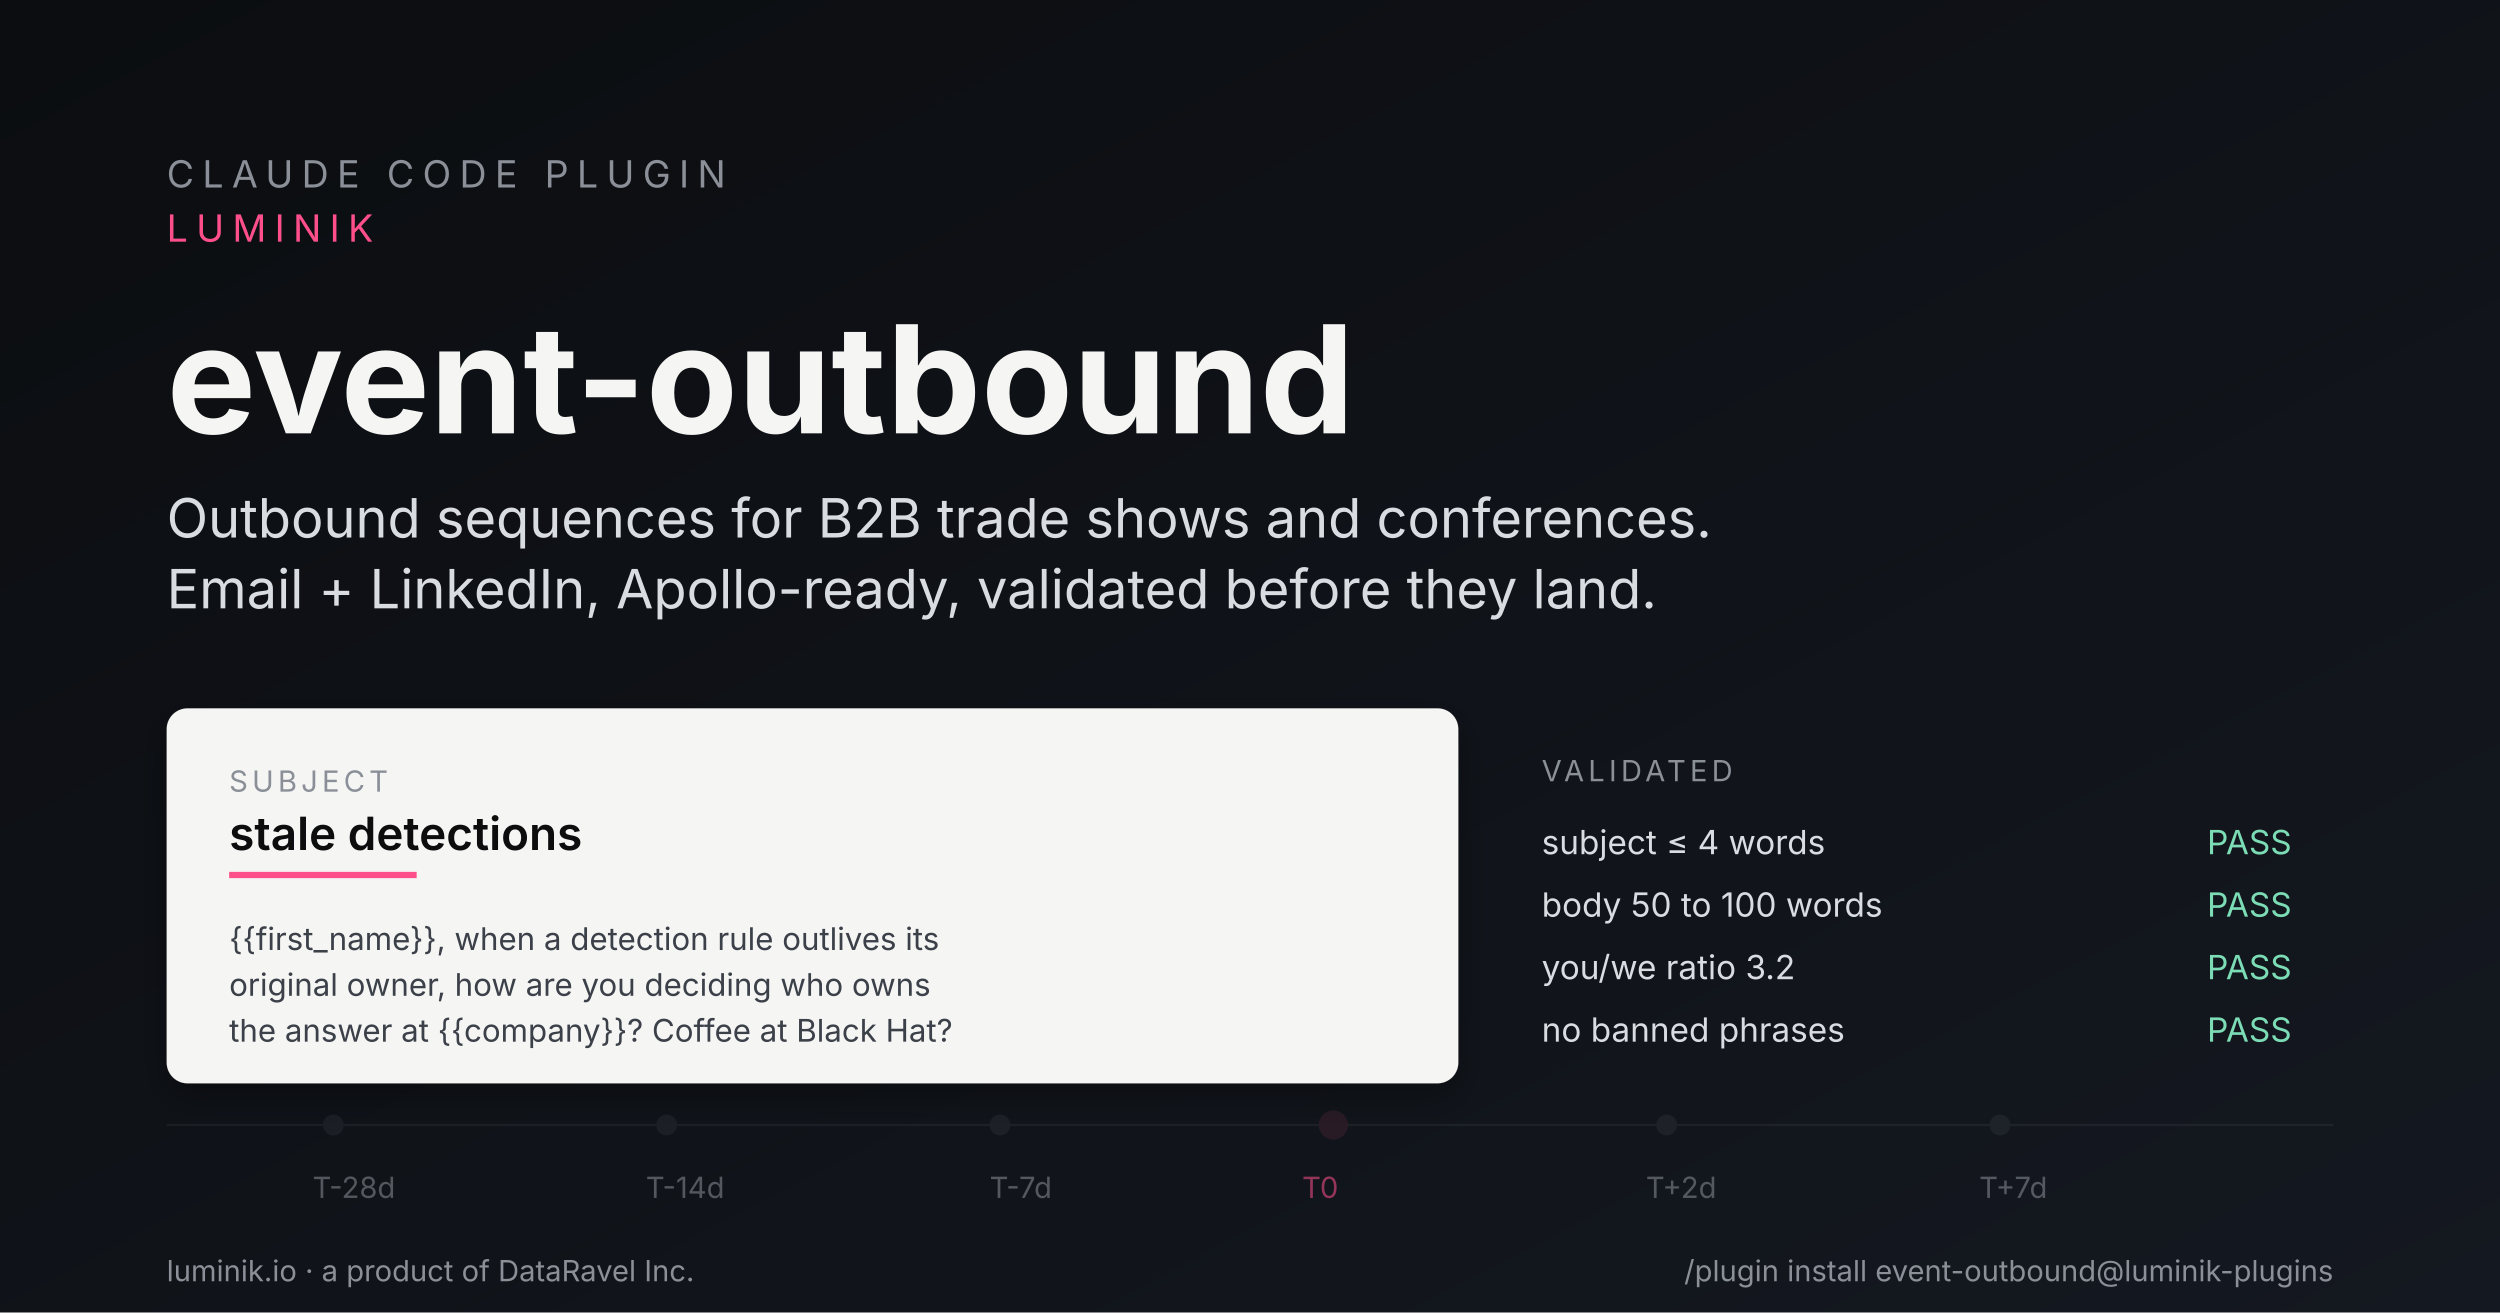
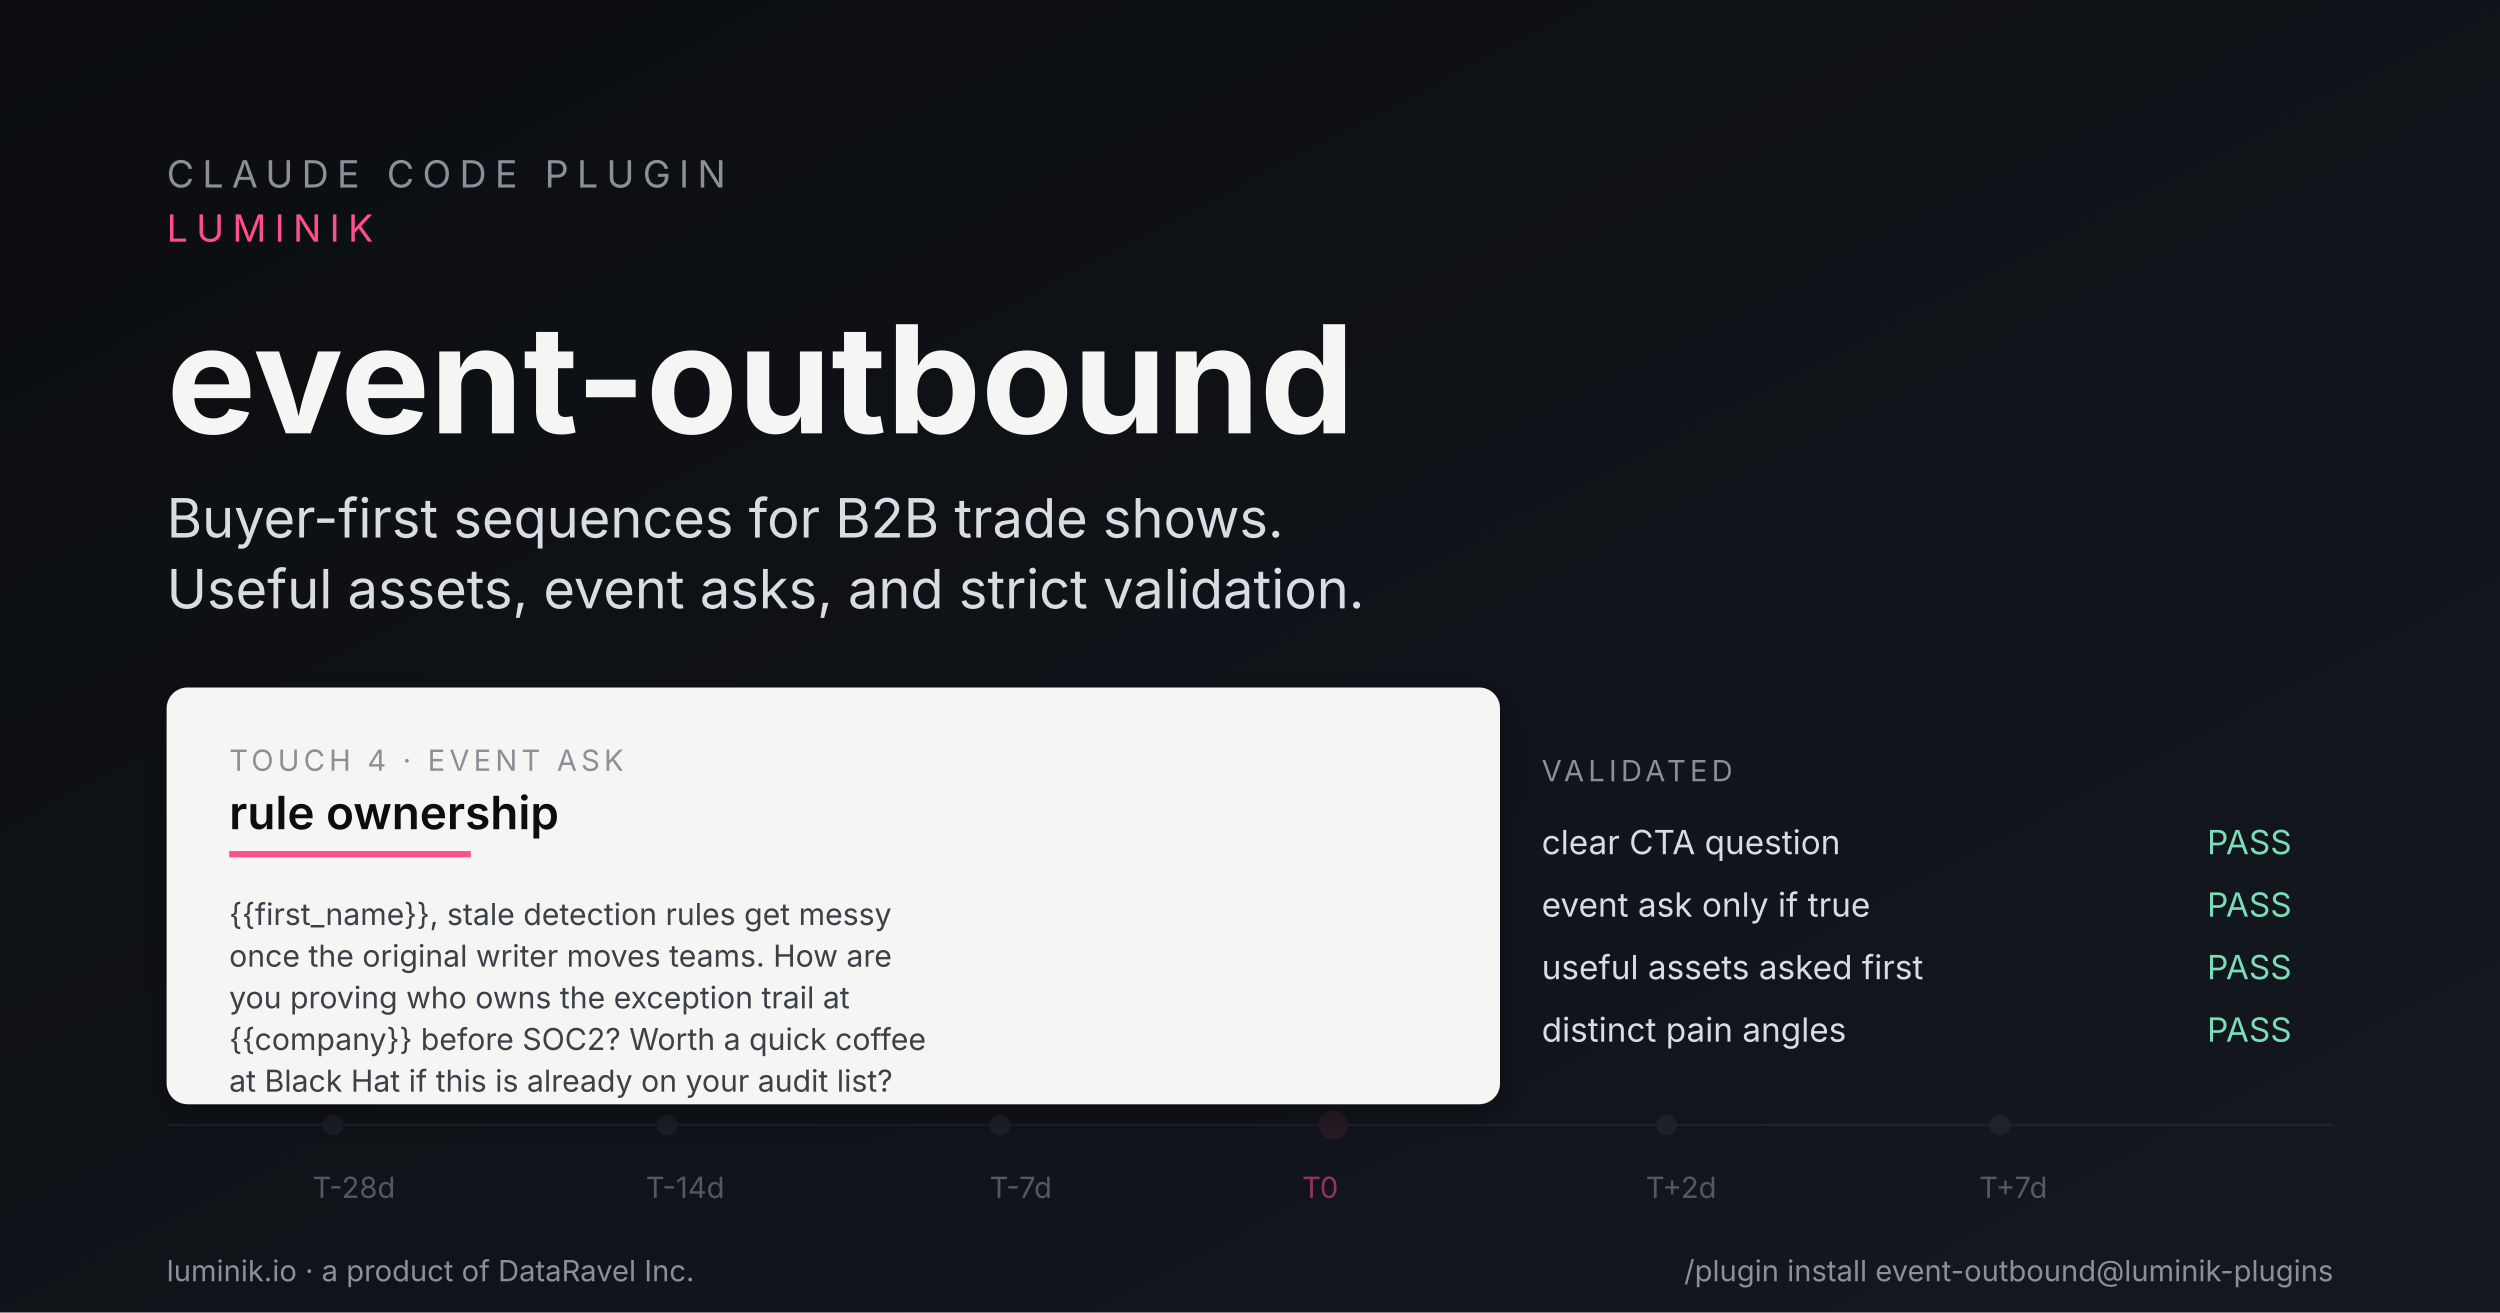
<svg xmlns="http://www.w3.org/2000/svg" width="1200" height="630" viewBox="0 0 1200 630">
  <defs>
    <linearGradient id="bg" x1="0" y1="0" x2="1" y2="1">
      <stop offset="0" stop-color="#0B0D10" />
      <stop offset="1" stop-color="#141820" />
    </linearGradient>
    <filter id="paperShadow" x="-20%" y="-20%" width="140%" height="140%">
      <feGaussianBlur in="SourceAlpha" stdDeviation="8" />
      <feOffset dx="0" dy="6" result="offsetblur" />
      <feComponentTransfer>
        <feFuncA type="linear" slope="0.35" />
      </feComponentTransfer>
      <feMerge>
        <feMergeNode />
        <feMergeNode in="SourceGraphic" />
      </feMerge>
    </filter>
  </defs>
  <rect width="1200" height="630" fill="url(#bg)" />
  <g opacity="0.10" stroke="#8A8F98" stroke-width="1">
    <line x1="80" y1="540" x2="1120" y2="540" />
    <circle cx="160" cy="540" r="5" fill="#8A8F98" stroke="none" />
    <circle cx="320" cy="540" r="5" fill="#8A8F98" stroke="none" />
    <circle cx="480" cy="540" r="5" fill="#8A8F98" stroke="none" />
    <circle cx="640" cy="540" r="7" fill="#FF4F8B" stroke="none" />
    <circle cx="800" cy="540" r="5" fill="#8A8F98" stroke="none" />
    <circle cx="960" cy="540" r="5" fill="#8A8F98" stroke="none" />
  </g>
  <g fill="#8A8F98" font-family="Inter, Helvetica, Arial, sans-serif" font-size="14" opacity="0.55">
    <text x="150" y="575">T-28d</text>
    <text x="310" y="575">T-14d</text>
    <text x="475" y="575">T-7d</text>
    <text x="625" y="575" fill="#FF4F8B" opacity="1">T0</text>
    <text x="790" y="575">T+2d</text>
    <text x="950" y="575">T+7d</text>
  </g>
  <g font-family="Inter, Helvetica, Arial, sans-serif" fill="#8A8F98">
    <text x="80" y="90" font-size="18" letter-spacing="4">CLAUDE CODE PLUGIN</text>
    <text x="80" y="116" font-size="18" letter-spacing="4" fill="#FF4F8B">LUMINIK</text>
  </g>
  <text x="80" y="208" font-family="Inter, Helvetica, Arial, sans-serif" font-size="72" font-weight="700" fill="#F5F5F3">event-outbound</text>
-   <text x="80" y="258" font-family="Inter, Helvetica, Arial, sans-serif" font-size="26" fill="#D9DCE1">Outbound sequences for B2B trade shows and conferences.</text>
-   <text x="80" y="292" font-family="Inter, Helvetica, Arial, sans-serif" font-size="26" fill="#D9DCE1">Email + LinkedIn, Apollo-ready, validated before they land.</text>
+   <text x="80" y="258" font-family="Inter, Helvetica, Arial, sans-serif" font-size="26" fill="#D9DCE1">Buyer-first sequences for B2B trade shows.</text>
+   <text x="80" y="292" font-family="Inter, Helvetica, Arial, sans-serif" font-size="26" fill="#D9DCE1">Useful assets, event asks, and strict validation.</text>
  <g filter="url(#paperShadow)">
-     <rect x="80" y="340" width="620" height="180" rx="10" fill="#F5F5F3" />
-     <text x="110" y="380" font-family="Inter, Helvetica, Arial, sans-serif" font-size="14" fill="#8A8F98" letter-spacing="2">SUBJECT</text>
-     <text x="110" y="408" font-family="Inter, Helvetica, Arial, sans-serif" font-size="22" font-weight="600" fill="#0B0D10">stale detections</text>
-     <line x1="110" y1="420" x2="200" y2="420" stroke="#FF4F8B" stroke-width="3" />
-     <text x="110" y="456" font-family="Inter, Helvetica, Arial, sans-serif" font-size="15" fill="#3A3F48">{{first_name}}, when a detection rule outlives its</text>
-     <text x="110" y="478" font-family="Inter, Helvetica, Arial, sans-serif" font-size="15" fill="#3A3F48">original owner, how are you deciding who owns</text>
-     <text x="110" y="500" font-family="Inter, Helvetica, Arial, sans-serif" font-size="15" fill="#3A3F48">the answer at {{company}}? Coffee at Black Hat?</text>
+     <rect x="80" y="330" width="640" height="200" rx="10" fill="#F5F5F3" />
+     <text x="110" y="370" font-family="Inter, Helvetica, Arial, sans-serif" font-size="14" fill="#8A8F98" letter-spacing="2">TOUCH 4 · EVENT ASK</text>
+     <text x="110" y="398" font-family="Inter, Helvetica, Arial, sans-serif" font-size="22" font-weight="600" fill="#0B0D10">rule ownership</text>
+     <line x1="110" y1="410" x2="226" y2="410" stroke="#FF4F8B" stroke-width="3" />
+     <text x="110" y="444" font-family="Inter, Helvetica, Arial, sans-serif" font-size="14.5" fill="#3A3F48">{{first_name}}, stale detection rules get messy</text>
+     <text x="110" y="464" font-family="Inter, Helvetica, Arial, sans-serif" font-size="14.5" fill="#3A3F48">once the original writer moves teams. How are</text>
+     <text x="110" y="484" font-family="Inter, Helvetica, Arial, sans-serif" font-size="14.5" fill="#3A3F48">you proving who owns the exception trail at</text>
+     <text x="110" y="504" font-family="Inter, Helvetica, Arial, sans-serif" font-size="14.5" fill="#3A3F48">{{company}} before SOC2? Worth a quick coffee</text>
+     <text x="110" y="524" font-family="Inter, Helvetica, Arial, sans-serif" font-size="14.5" fill="#3A3F48">at Black Hat if this is already on your audit list?</text>
  </g>
  <g font-family="Inter, Helvetica, Arial, sans-serif">
    <text x="740" y="375" font-size="14" fill="#8A8F98" letter-spacing="2">VALIDATED</text>
    <g font-size="16" fill="#D9DCE1">
-       <text x="740" y="410">subject ≤ 4 words</text>
+       <text x="740" y="410">clear CTA question</text>
      <text x="1100" y="410" text-anchor="end" fill="#7BDCB5">PASS</text>
-       <text x="740" y="440">body 50 to 100 words</text>
+       <text x="740" y="440">event ask only if true</text>
      <text x="1100" y="440" text-anchor="end" fill="#7BDCB5">PASS</text>
-       <text x="740" y="470">you/we ratio 3.2</text>
+       <text x="740" y="470">useful assets asked first</text>
      <text x="1100" y="470" text-anchor="end" fill="#7BDCB5">PASS</text>
-       <text x="740" y="500">no banned phrases</text>
+       <text x="740" y="500">distinct pain angles</text>
      <text x="1100" y="500" text-anchor="end" fill="#7BDCB5">PASS</text>
    </g>
  </g>
  <g font-family="Inter, Helvetica, Arial, sans-serif" fill="#8A8F98">
    <text x="80" y="615" font-size="14">luminik.io  ·  a product of DataRavel Inc.</text>
    <text x="1120" y="615" font-size="14" text-anchor="end">/plugin install event-outbound@luminik-plugins</text>
  </g>
</svg>
